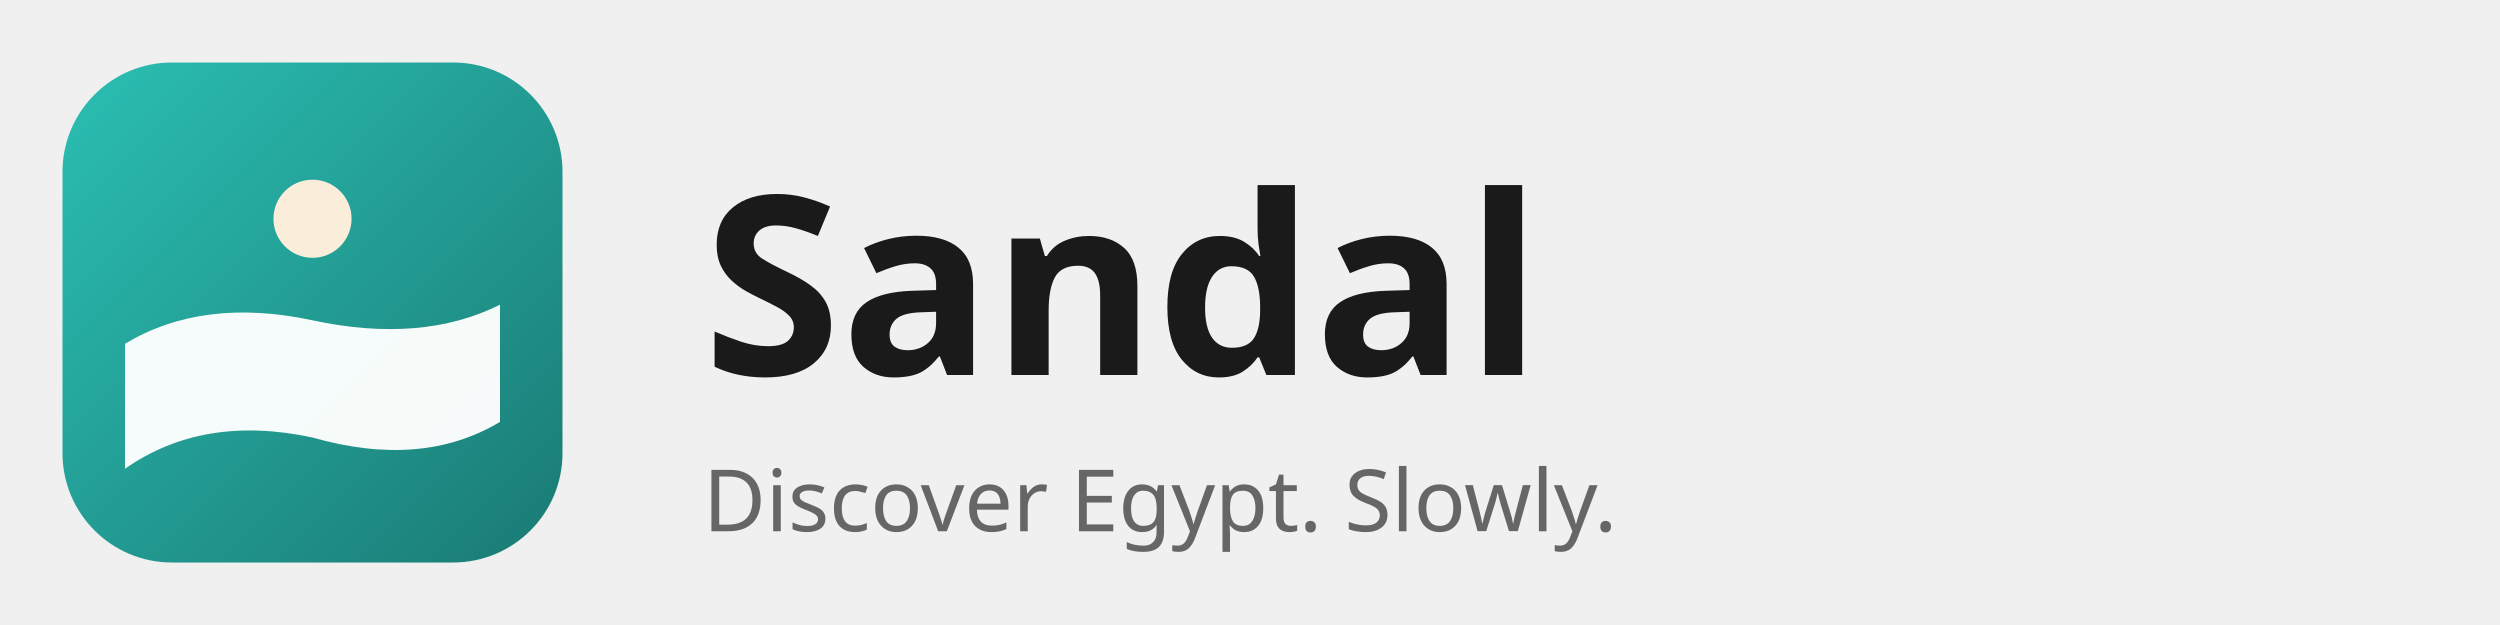
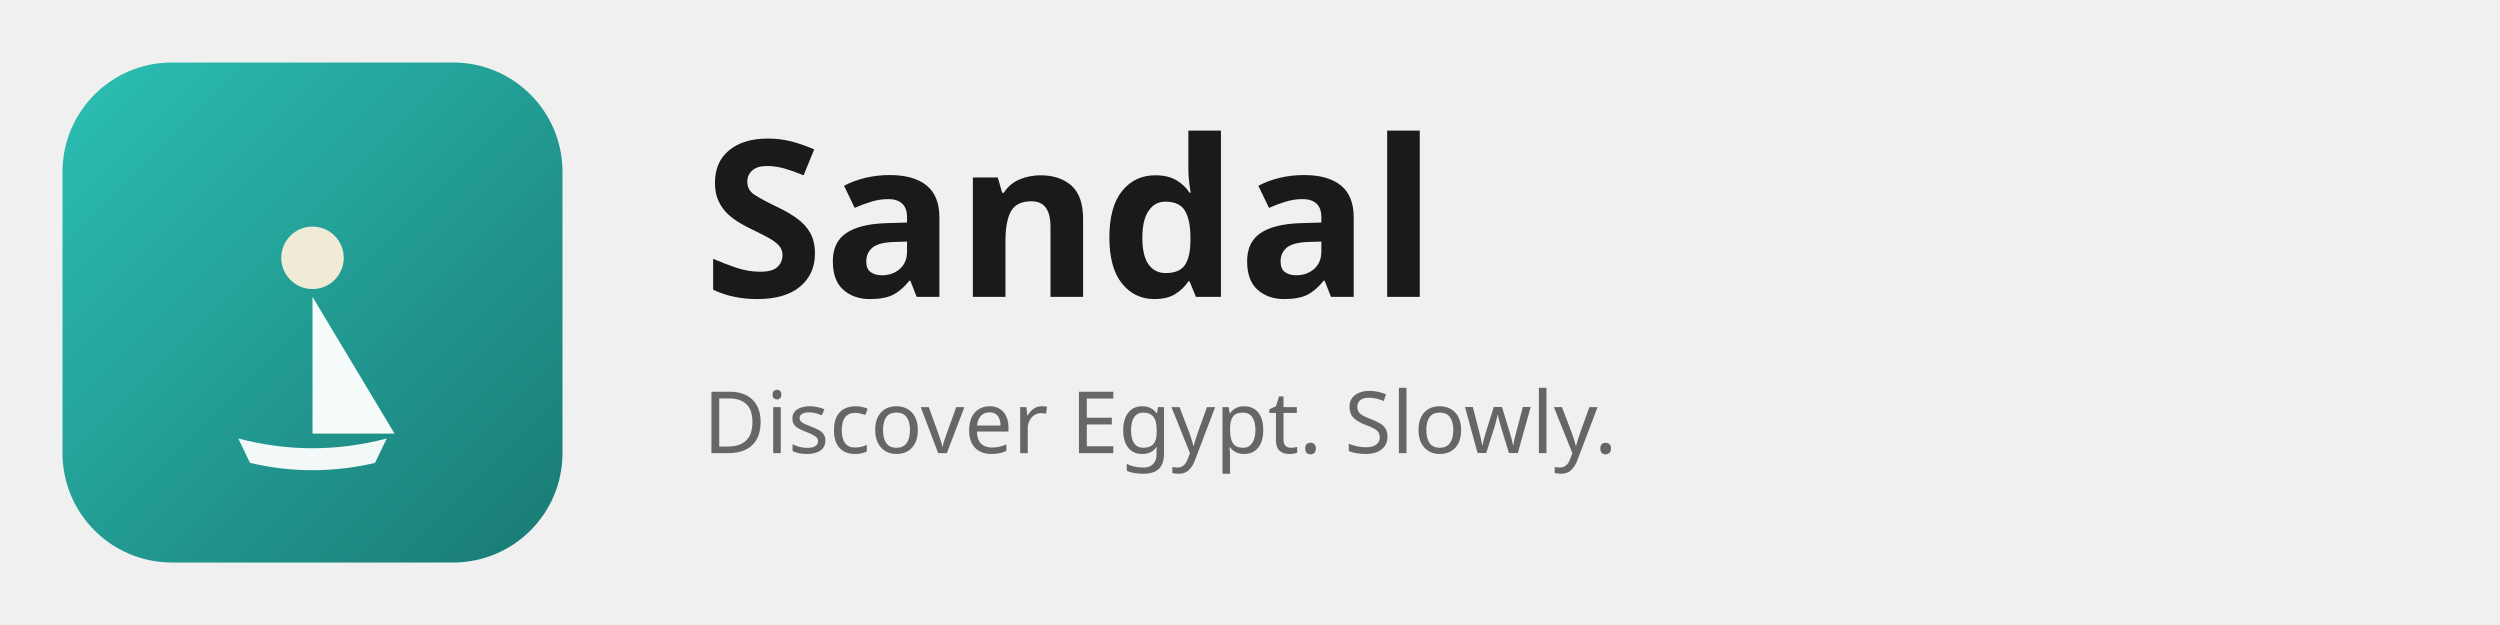
<svg xmlns="http://www.w3.org/2000/svg" viewBox="0 0 320 80" width="320" height="80">
  <defs>
    <linearGradient id="wmGradient" x1="0%" y1="0%" x2="100%" y2="100%">
      <stop offset="0%" stop-color="#2BBFB3" />
      <stop offset="100%" stop-color="#1A7A74" />
    </linearGradient>
  </defs>
  <rect width="64" height="64" x="8" y="8" rx="14" fill="url(#wmGradient)" />
-   <circle cx="40" cy="28" r="5" fill="#FAEEDA" />
-   <path d="M16 44 Q26 38 40 41 Q54 44 64 39 L64 54 Q54 60 40 56 Q26 53 16 60 Z" fill="white" opacity="0.96" />
-   <text x="90" y="48" font-family="Cairo, sans-serif" font-weight="700" font-size="32" fill="#1A1A1A">Sandal</text>
-   <text x="90" y="68" font-family="Cairo, sans-serif" font-weight="400" font-size="11" fill="#666">Discover Egypt. Slowly.</text>
+   <g transform="translate(8, 8) scale(0.125)">
+     <circle cx="256" cy="200" r="32" fill="#FAEEDA" opacity="0.95" />
+     <path d="M 256 240 L 256 380 L 340 380 Z" fill="white" opacity="0.96" />
+     <path d="M 180 385 Q 256 405 332 385 L 320 410 Q 256 425 192 410 Z" fill="white" opacity="0.94" />
+   </g>
+   <text x="90" y="38" font-family="Cairo, sans-serif" font-weight="700" font-size="28" fill="#1A1A1A">Sandal</text>
+   <text x="90" y="58" font-family="Cairo, sans-serif" font-weight="400" font-size="11" fill="#666">Discover Egypt. Slowly.</text>
</svg>
